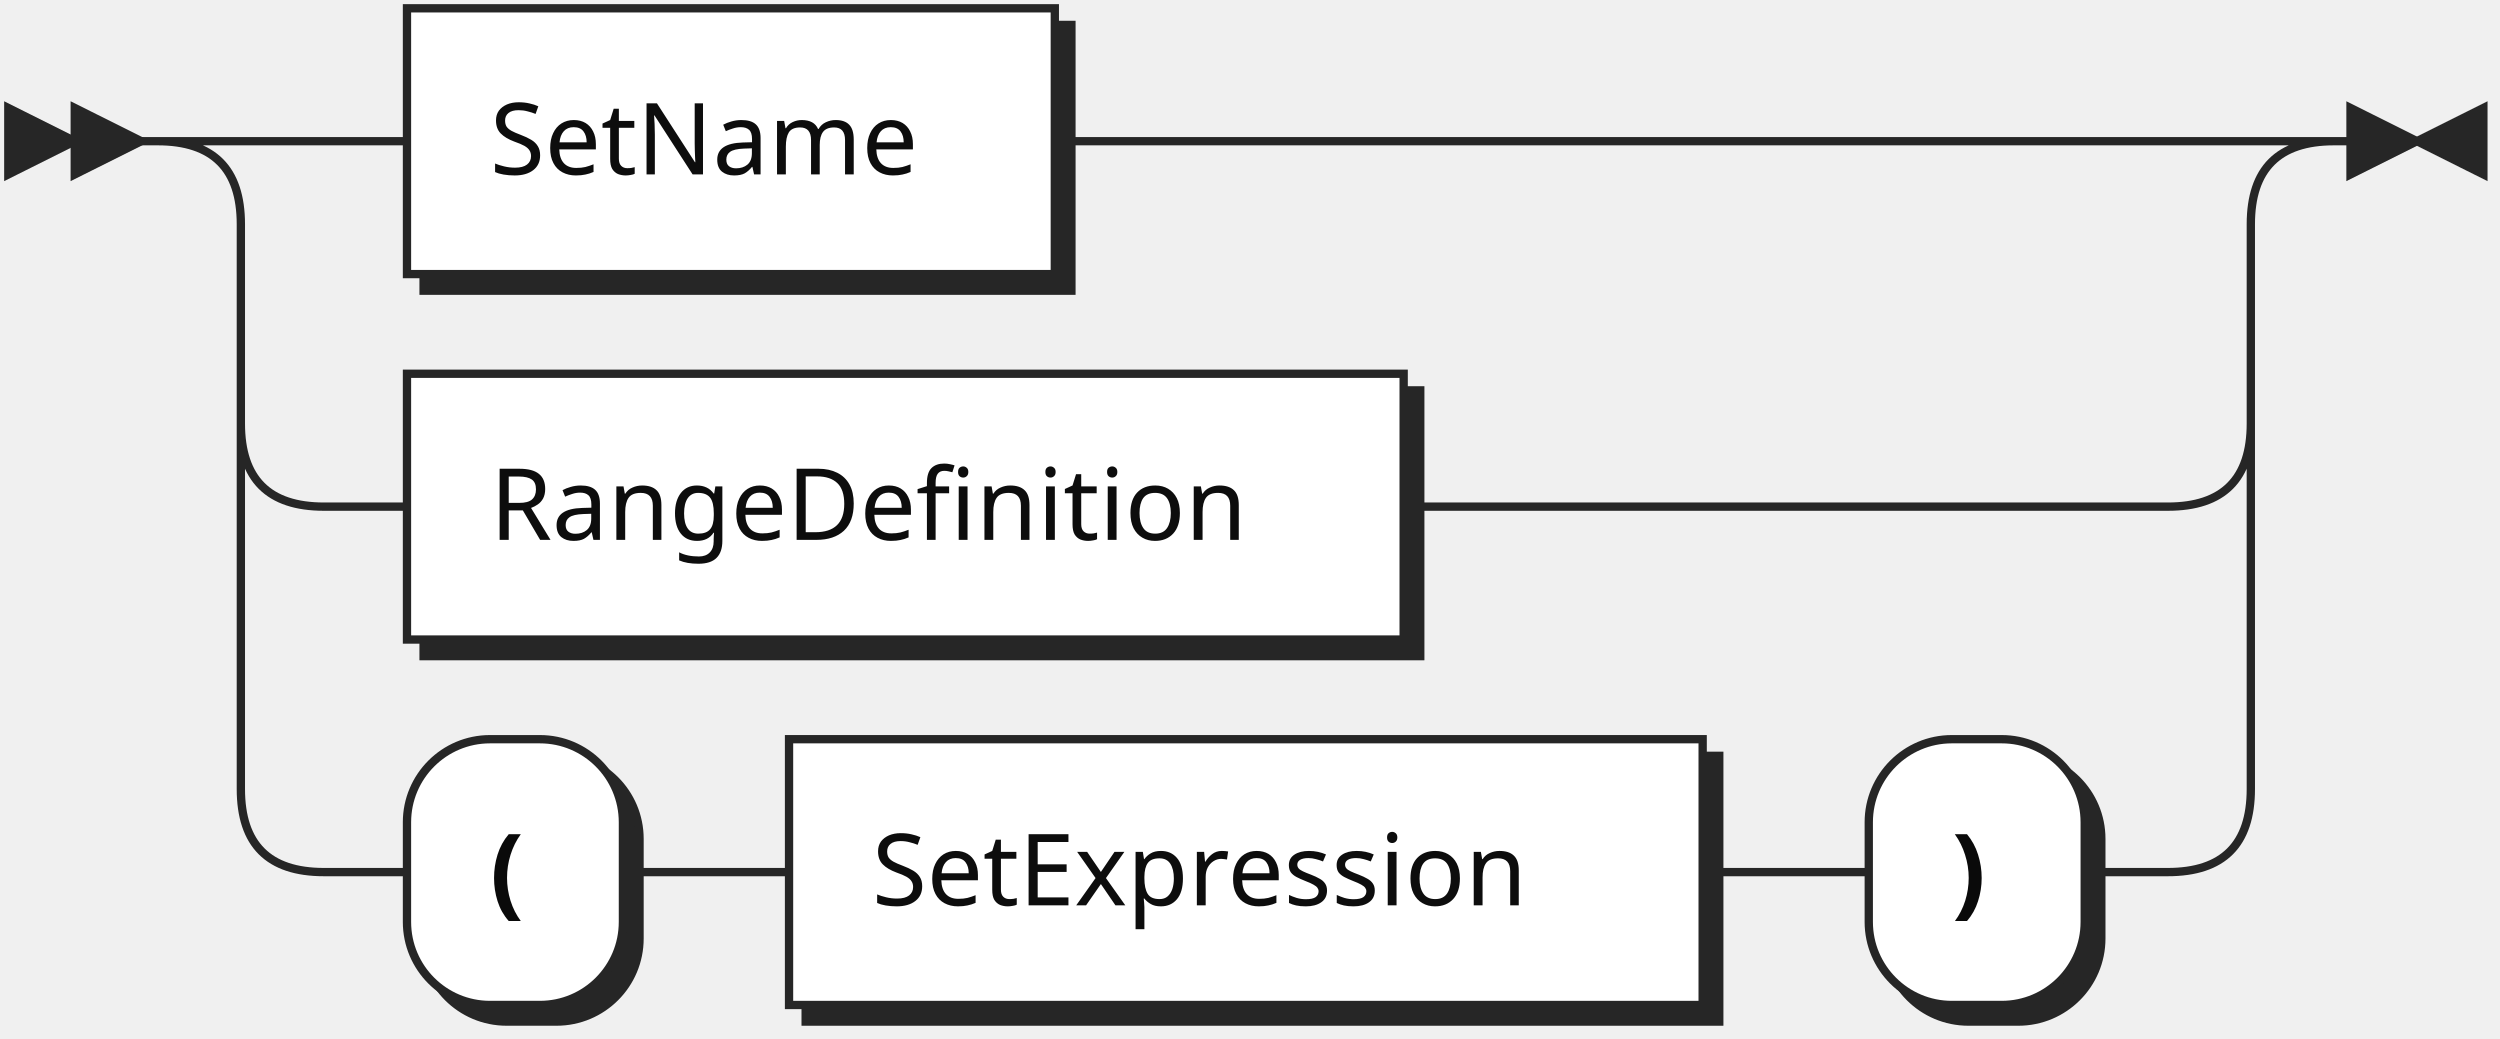
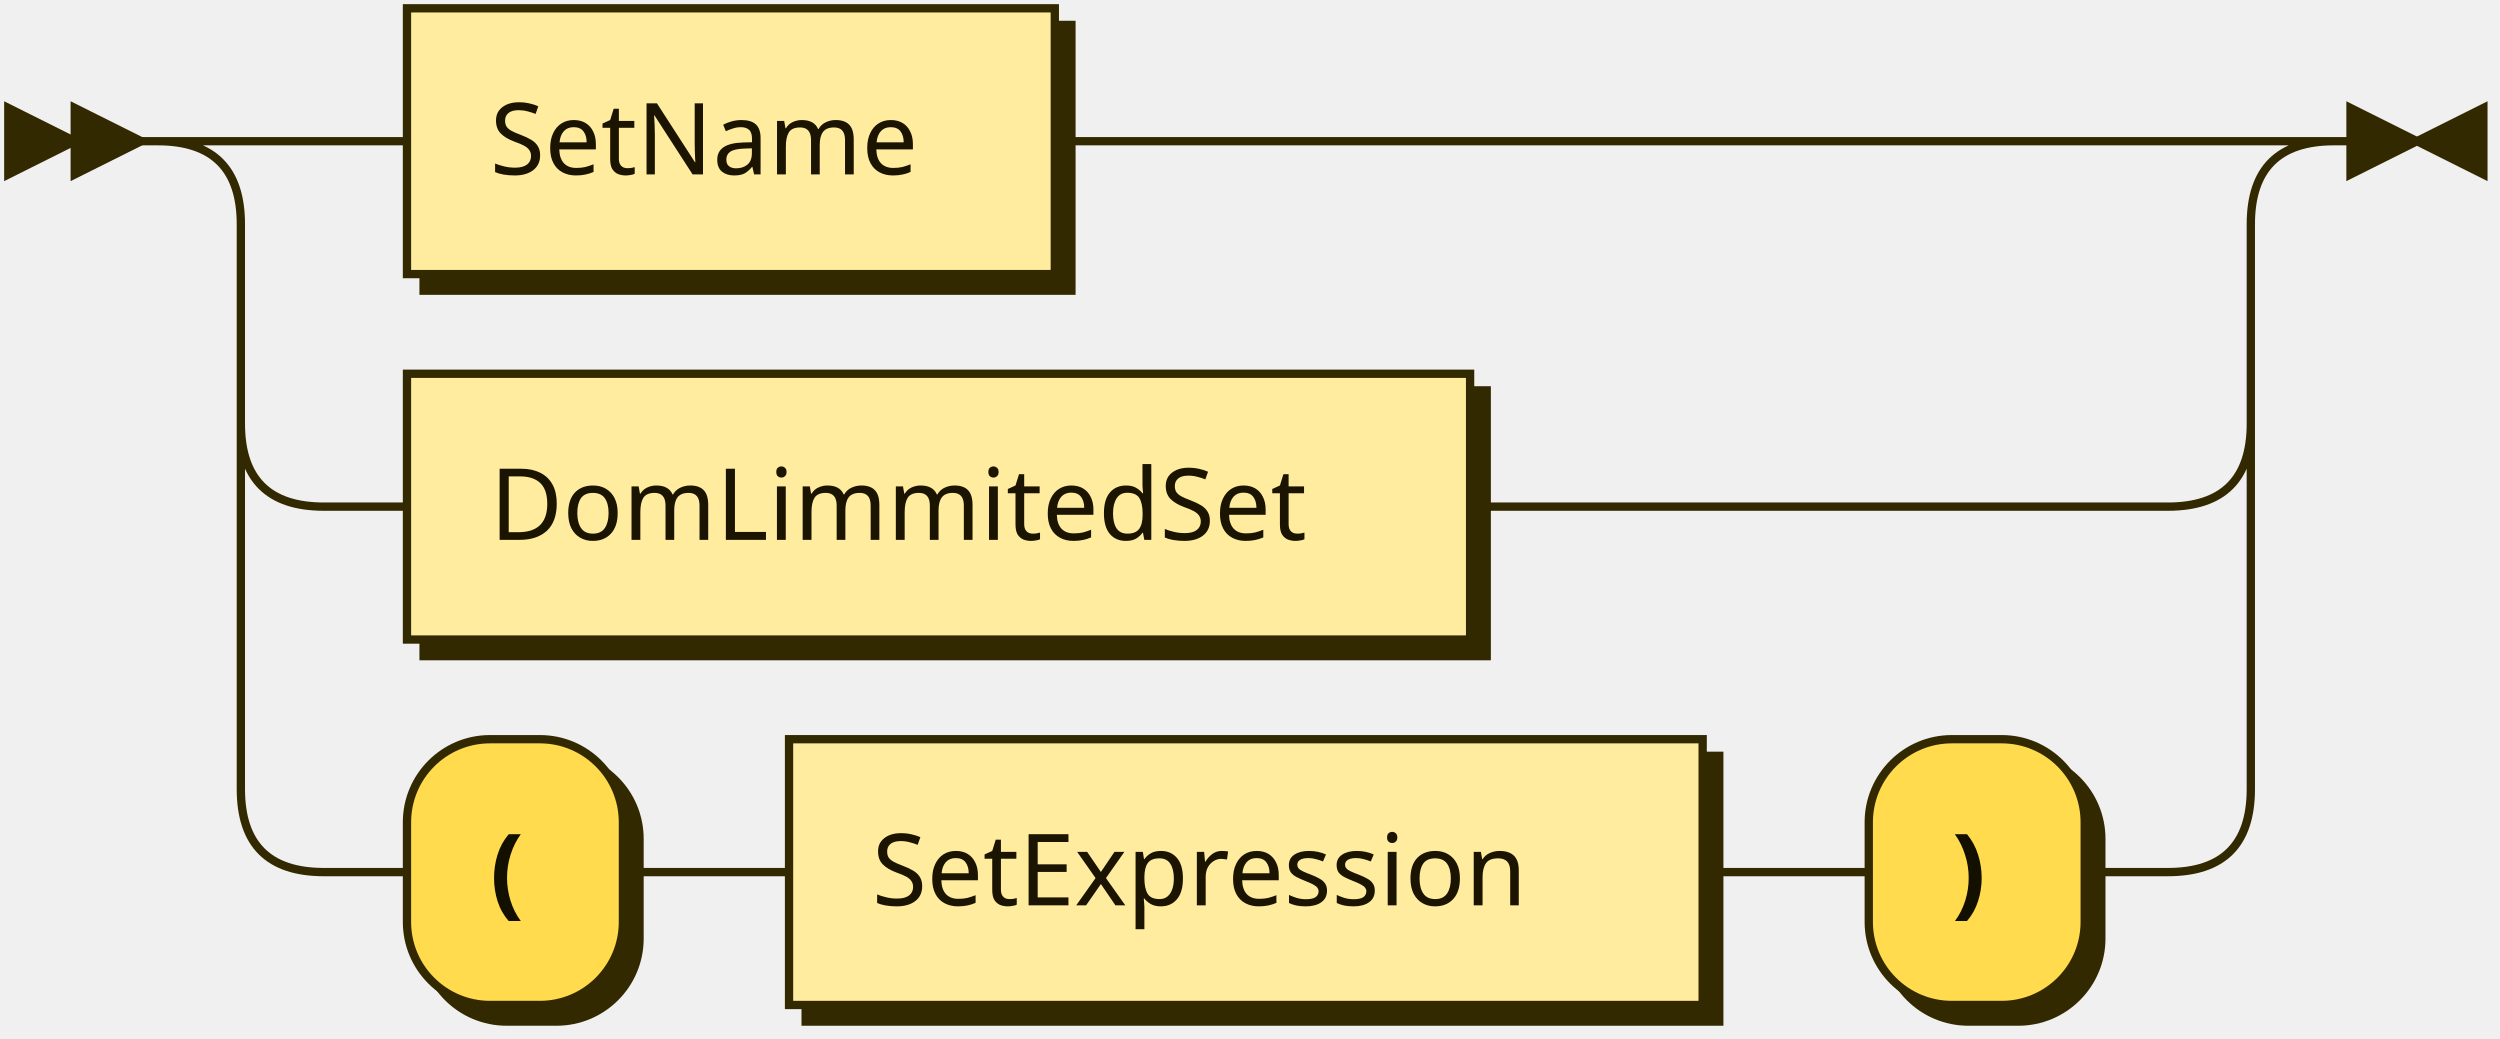
<svg xmlns="http://www.w3.org/2000/svg" xmlns:xlink="http://www.w3.org/1999/xlink" width="301" height="125">
  <defs>
    <style type="text/css">
    @namespace "http://www.w3.org/2000/svg";
-     .line                 {fill: none; stroke: #262626; stroke-width: 1;}
-     .bold-line            {stroke: #0A0A0A; shape-rendering: crispEdges; stroke-width: 2;}
-     .thin-line            {stroke: #0F0F0F; shape-rendering: crispEdges}
-     .filled               {fill: #262626; stroke: none;}
+     .line                 {fill: none; stroke: #332900; stroke-width: 1;}
+     .bold-line            {stroke: #141000; shape-rendering: crispEdges; stroke-width: 2;}
+     .thin-line            {stroke: #1F1800; shape-rendering: crispEdges}
+     .filled               {fill: #332900; stroke: none;}
    text.terminal         {font-family: Verdana, Sans-serif;
                            font-size: 12px;
-                             fill: #0A0A0A;
+                             fill: #141000;
                            font-weight: bold;
                          }
    text.nonterminal      {font-family: Verdana, Sans-serif;
                            font-size: 12px;
-                             fill: #0D0D0D;
+                             fill: #1A1400;
                            font-weight: normal;
                          }
    text.regexp           {font-family: Verdana, Sans-serif;
                            font-size: 12px;
-                             fill: #0F0F0F;
+                             fill: #1F1800;
                            font-weight: normal;
                          }
-     rect, circle, polygon {fill: #262626; stroke: #262626;}
-     rect.terminal         {fill: #ffffff; stroke: #262626; stroke-width: 1;}
-     rect.nonterminal      {fill: #FFFFFF; stroke: #262626; stroke-width: 1;}
+     rect, circle, polygon {fill: #332900; stroke: #332900;}
+     rect.terminal         {fill: #FFDB4D; stroke: #332900; stroke-width: 1;}
+     rect.nonterminal      {fill: #FFEC9E; stroke: #332900; stroke-width: 1;}
    rect.text             {fill: none; stroke: none;}
-     polygon.regexp        {fill: #FFFFFF; stroke: #262626; stroke-width: 1;}
+     polygon.regexp        {fill: #FFF4C7; stroke: #332900; stroke-width: 1;}
  </style>
  </defs>
  <polygon points="9 17 1 13 1 21" />
  <polygon points="17 17 9 13 9 21" />
  <a xlink:href="#SetName" xlink:title="SetName">
    <rect x="51" y="3" width="78" height="32" />
    <rect x="49" y="1" width="78" height="32" class="nonterminal" />
    <text class="nonterminal" x="59" y="21">SetName</text>
  </a>
-   <a xlink:href="#RangeDefinition" xlink:title="RangeDefinition">
-     <rect x="51" y="47" width="120" height="32" />
-     <rect x="49" y="45" width="120" height="32" class="nonterminal" />
-     <text class="nonterminal" x="59" y="65">RangeDefinition</text>
+   <a xlink:href="#DomLimmitedSet" xlink:title="DomLimmitedSet">
+     <rect x="51" y="47" width="128" height="32" />
+     <rect x="49" y="45" width="128" height="32" class="nonterminal" />
+     <text class="nonterminal" x="59" y="65">DomLimmitedSet</text>
  </a>
  <rect x="51" y="91" width="26" height="32" rx="10" />
  <rect x="49" y="89" width="26" height="32" class="terminal" rx="10" />
  <text class="terminal" x="59" y="109">(</text>
  <a xlink:href="#SetExpression" xlink:title="SetExpression">
    <rect x="97" y="91" width="110" height="32" />
    <rect x="95" y="89" width="110" height="32" class="nonterminal" />
    <text class="nonterminal" x="105" y="109">SetExpression</text>
  </a>
  <rect x="227" y="91" width="26" height="32" rx="10" />
  <rect x="225" y="89" width="26" height="32" class="terminal" rx="10" />
  <text class="terminal" x="235" y="109">)</text>
-   <path class="line" d="m17 17 h2 m20 0 h10 m78 0 h10 m0 0 h124 m-242 0 h20 m222 0 h20 m-262 0 q10 0 10 10 m242 0 q0 -10 10 -10 m-252 10 v24 m242 0 v-24 m-242 24 q0 10 10 10 m222 0 q10 0 10 -10 m-232 10 h10 m120 0 h10 m0 0 h82 m-232 -10 v20 m242 0 v-20 m-242 20 v24 m242 0 v-24 m-242 24 q0 10 10 10 m222 0 q10 0 10 -10 m-232 10 h10 m26 0 h10 m0 0 h10 m110 0 h10 m0 0 h10 m26 0 h10 m23 -88 h-3" />
+   <path class="line" d="m17 17 h2 m20 0 h10 m78 0 h10 m0 0 h124 m-242 0 h20 m222 0 h20 m-262 0 q10 0 10 10 m242 0 q0 -10 10 -10 m-252 10 v24 m242 0 v-24 m-242 24 q0 10 10 10 m222 0 q10 0 10 -10 m-232 10 h10 m128 0 h10 m0 0 h74 m-232 -10 v20 m242 0 v-20 m-242 20 v24 m242 0 v-24 m-242 24 q0 10 10 10 m222 0 q10 0 10 -10 m-232 10 h10 m26 0 h10 m0 0 h10 m110 0 h10 m0 0 h10 m26 0 h10 m23 -88 h-3" />
  <polygon points="291 17 299 13 299 21" />
  <polygon points="291 17 283 13 283 21" />
</svg>
